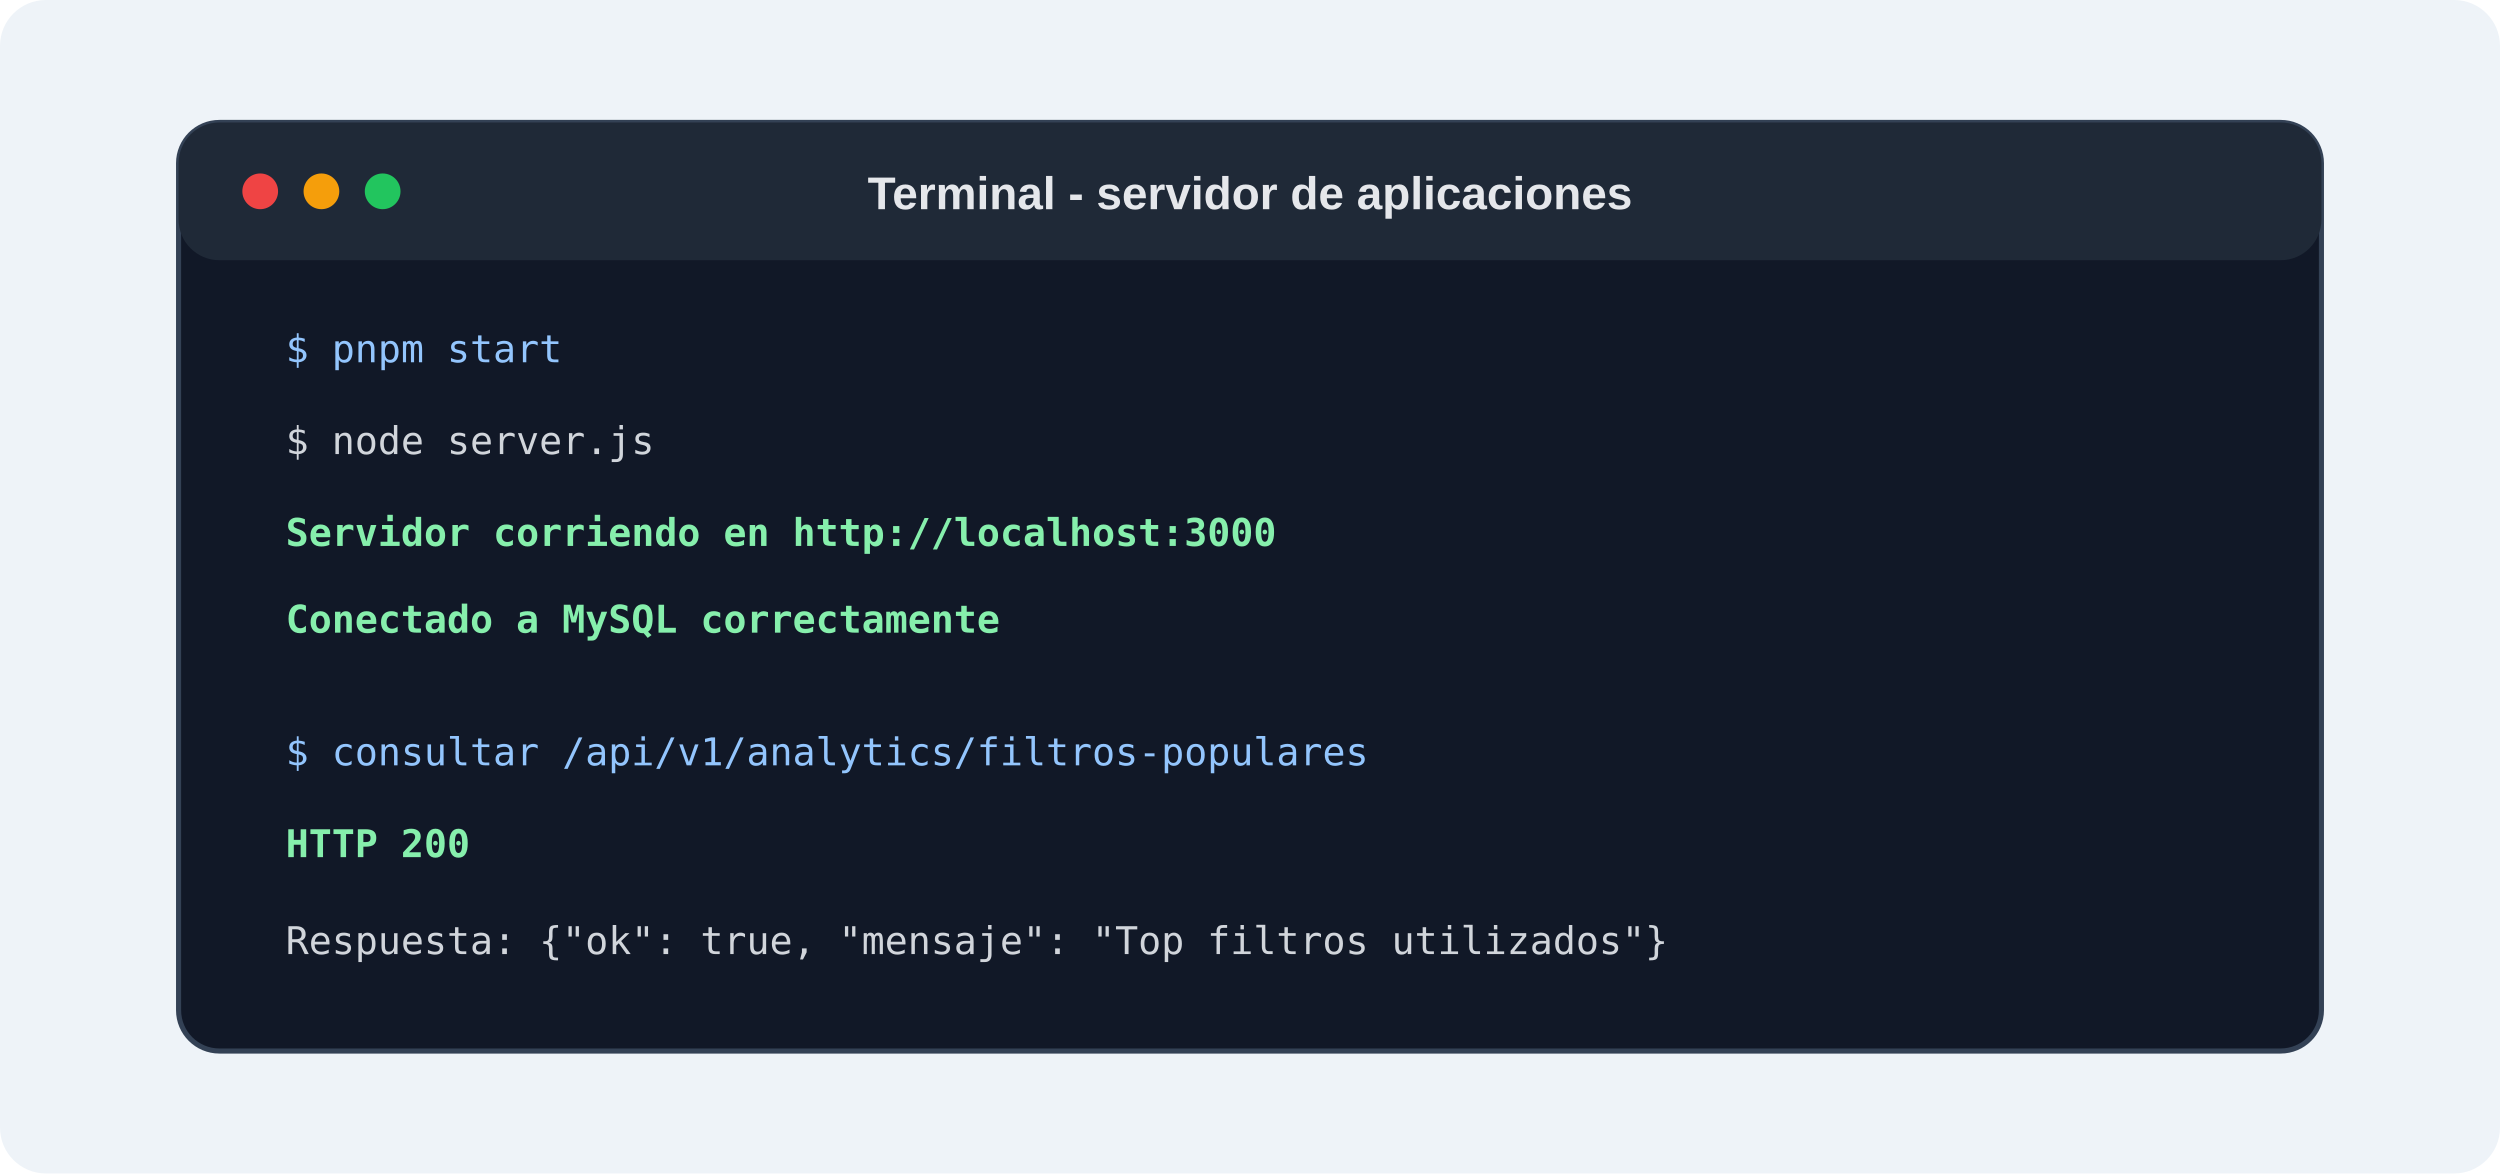
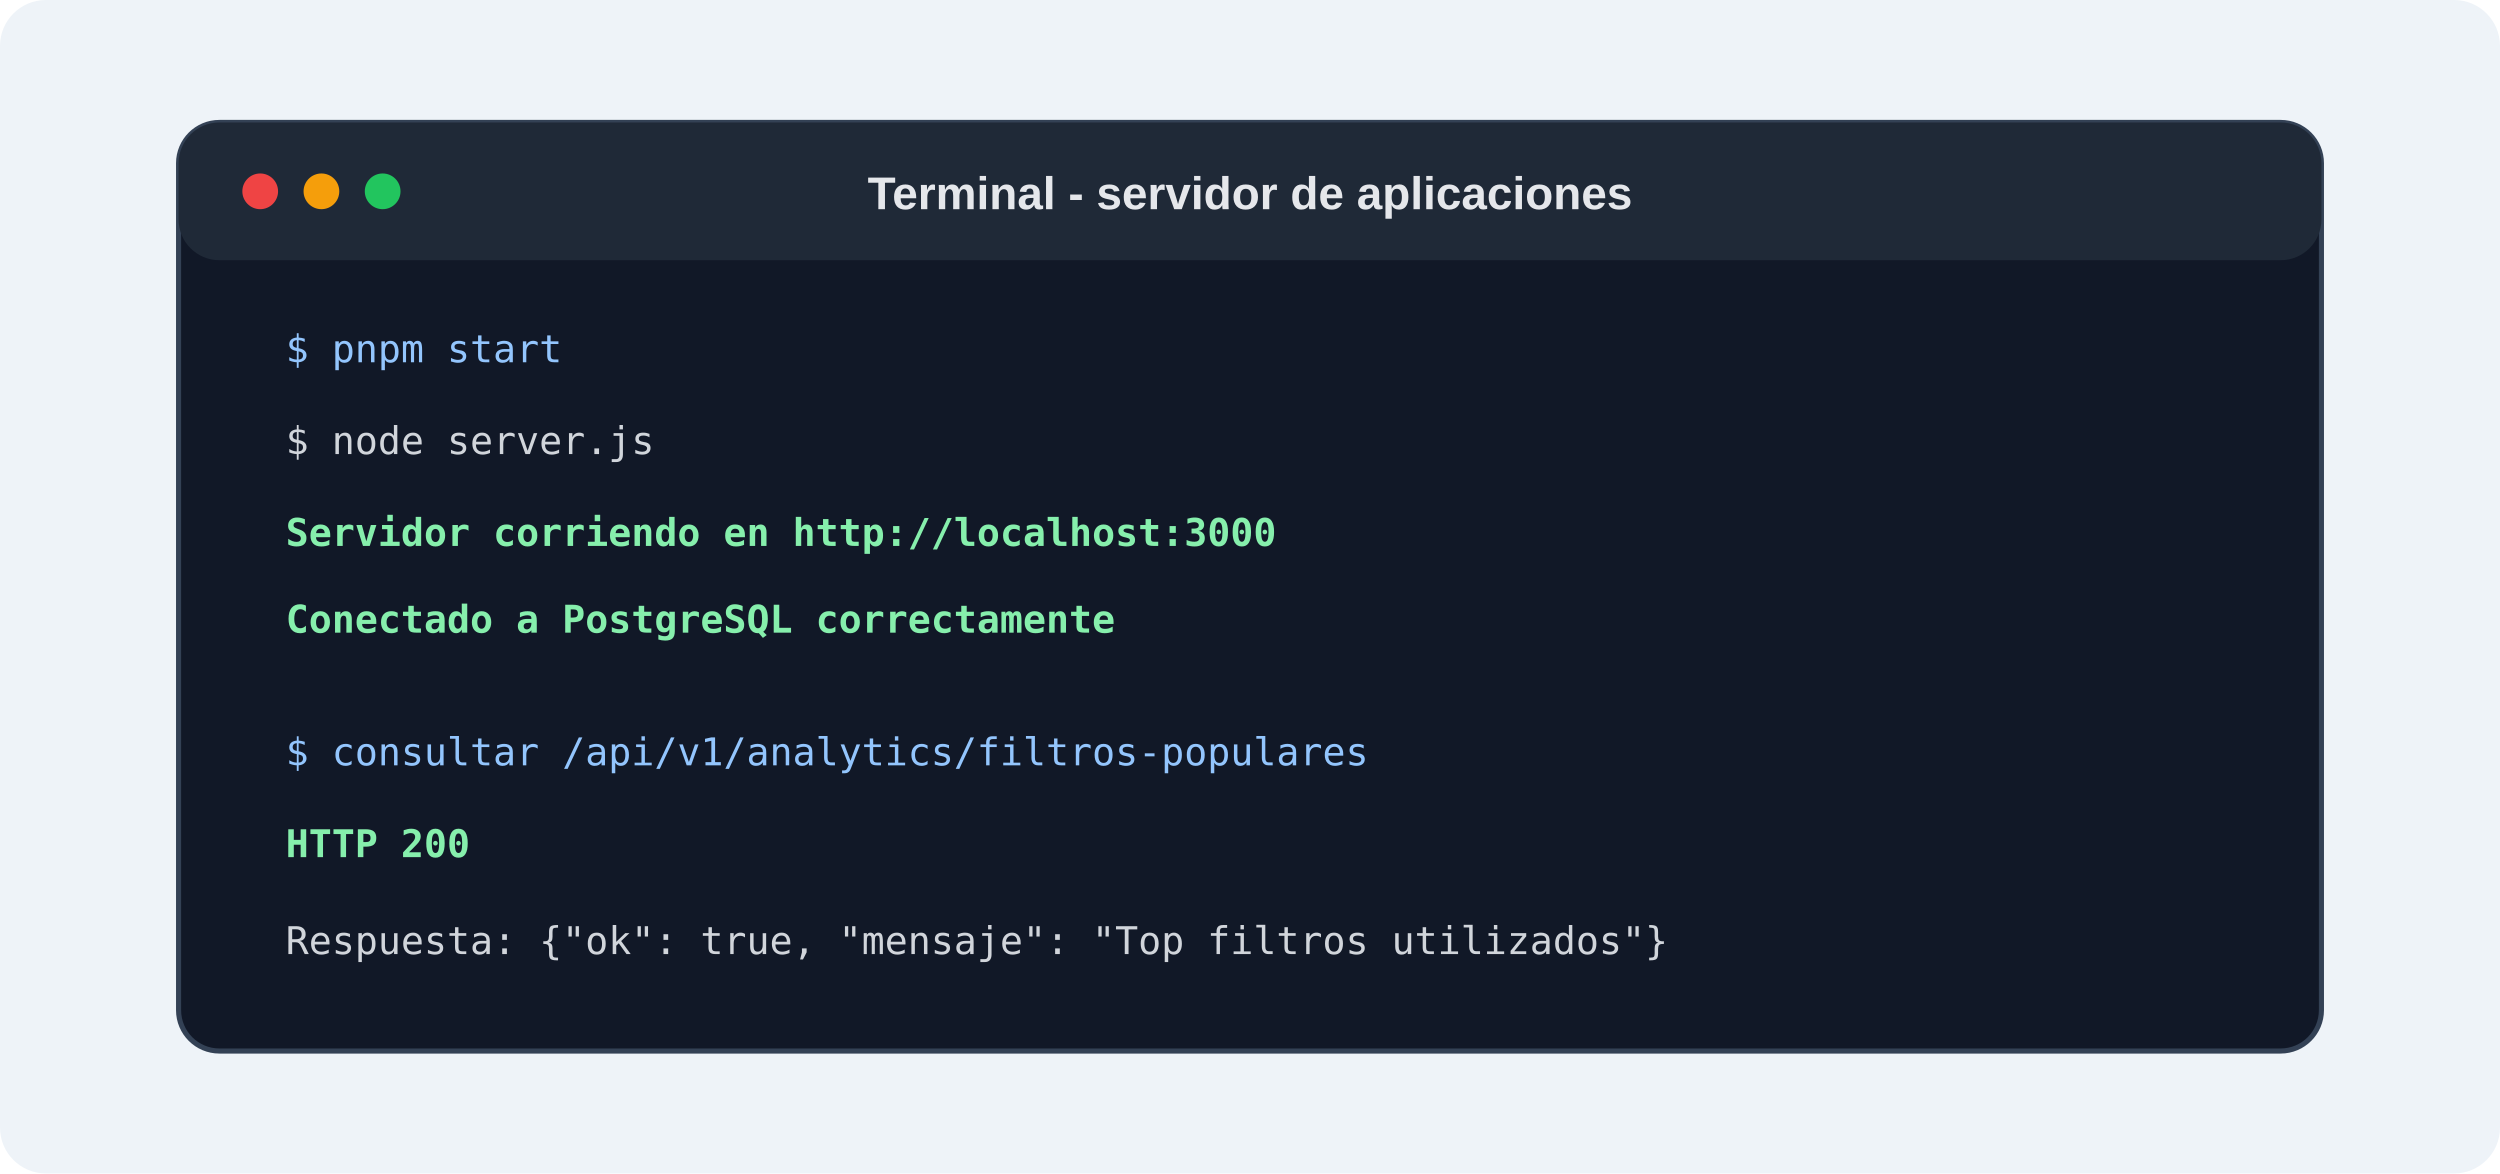
<svg xmlns="http://www.w3.org/2000/svg" width="980" height="460" viewBox="0 0 980 460" role="img" aria-labelledby="title desc">
  <defs>
    <style>
      .bg { fill: #eef3f8; }
      .panel { fill: #111827; stroke: #334155; stroke-width: 2; }
      .bar { fill: #1f2937; }
      .dot-red { fill: #ef4444; }
      .dot-yellow { fill: #f59e0b; }
      .dot-green { fill: #22c55e; }
      .title { font: 700 18px Arial, Helvetica, sans-serif; fill: #e5e7eb; }
      .cmd { font: 15px Menlo, Consolas, monospace; fill: #93c5fd; }
      .text { font: 15px Menlo, Consolas, monospace; fill: #d1d5db; }
      .ok { font: 700 15px Menlo, Consolas, monospace; fill: #86efac; }
    </style>
  </defs>
  <rect class="bg" width="980" height="460" rx="18" />
  <rect class="panel" x="70" y="48" width="840" height="364" rx="16" />
  <rect class="bar" x="70" y="48" width="840" height="54" rx="16" />
  <circle class="dot-red" cx="102" cy="75" r="7" />
  <circle class="dot-yellow" cx="126" cy="75" r="7" />
  <circle class="dot-green" cx="150" cy="75" r="7" />
  <text class="title" x="490" y="82" text-anchor="middle">Terminal - servidor de aplicaciones</text>
  <text class="cmd" x="112" y="142">$ pnpm start</text>
  <text class="text" x="112" y="178">$ node server.js</text>
  <text class="ok" x="112" y="214">Servidor corriendo en http://localhost:3000</text>
-   <text class="ok" x="112" y="248">Conectado a MySQL correctamente</text>
+   <text class="ok" x="112" y="248">Conectado a PostgreSQL correctamente</text>
  <text class="cmd" x="112" y="300">$ consultar /api/v1/analytics/filtros-populares</text>
  <text class="ok" x="112" y="336">HTTP 200</text>
  <text class="text" x="112" y="374">Respuesta: {"ok": true, "mensaje": "Top filtros utilizados"}</text>
</svg>
